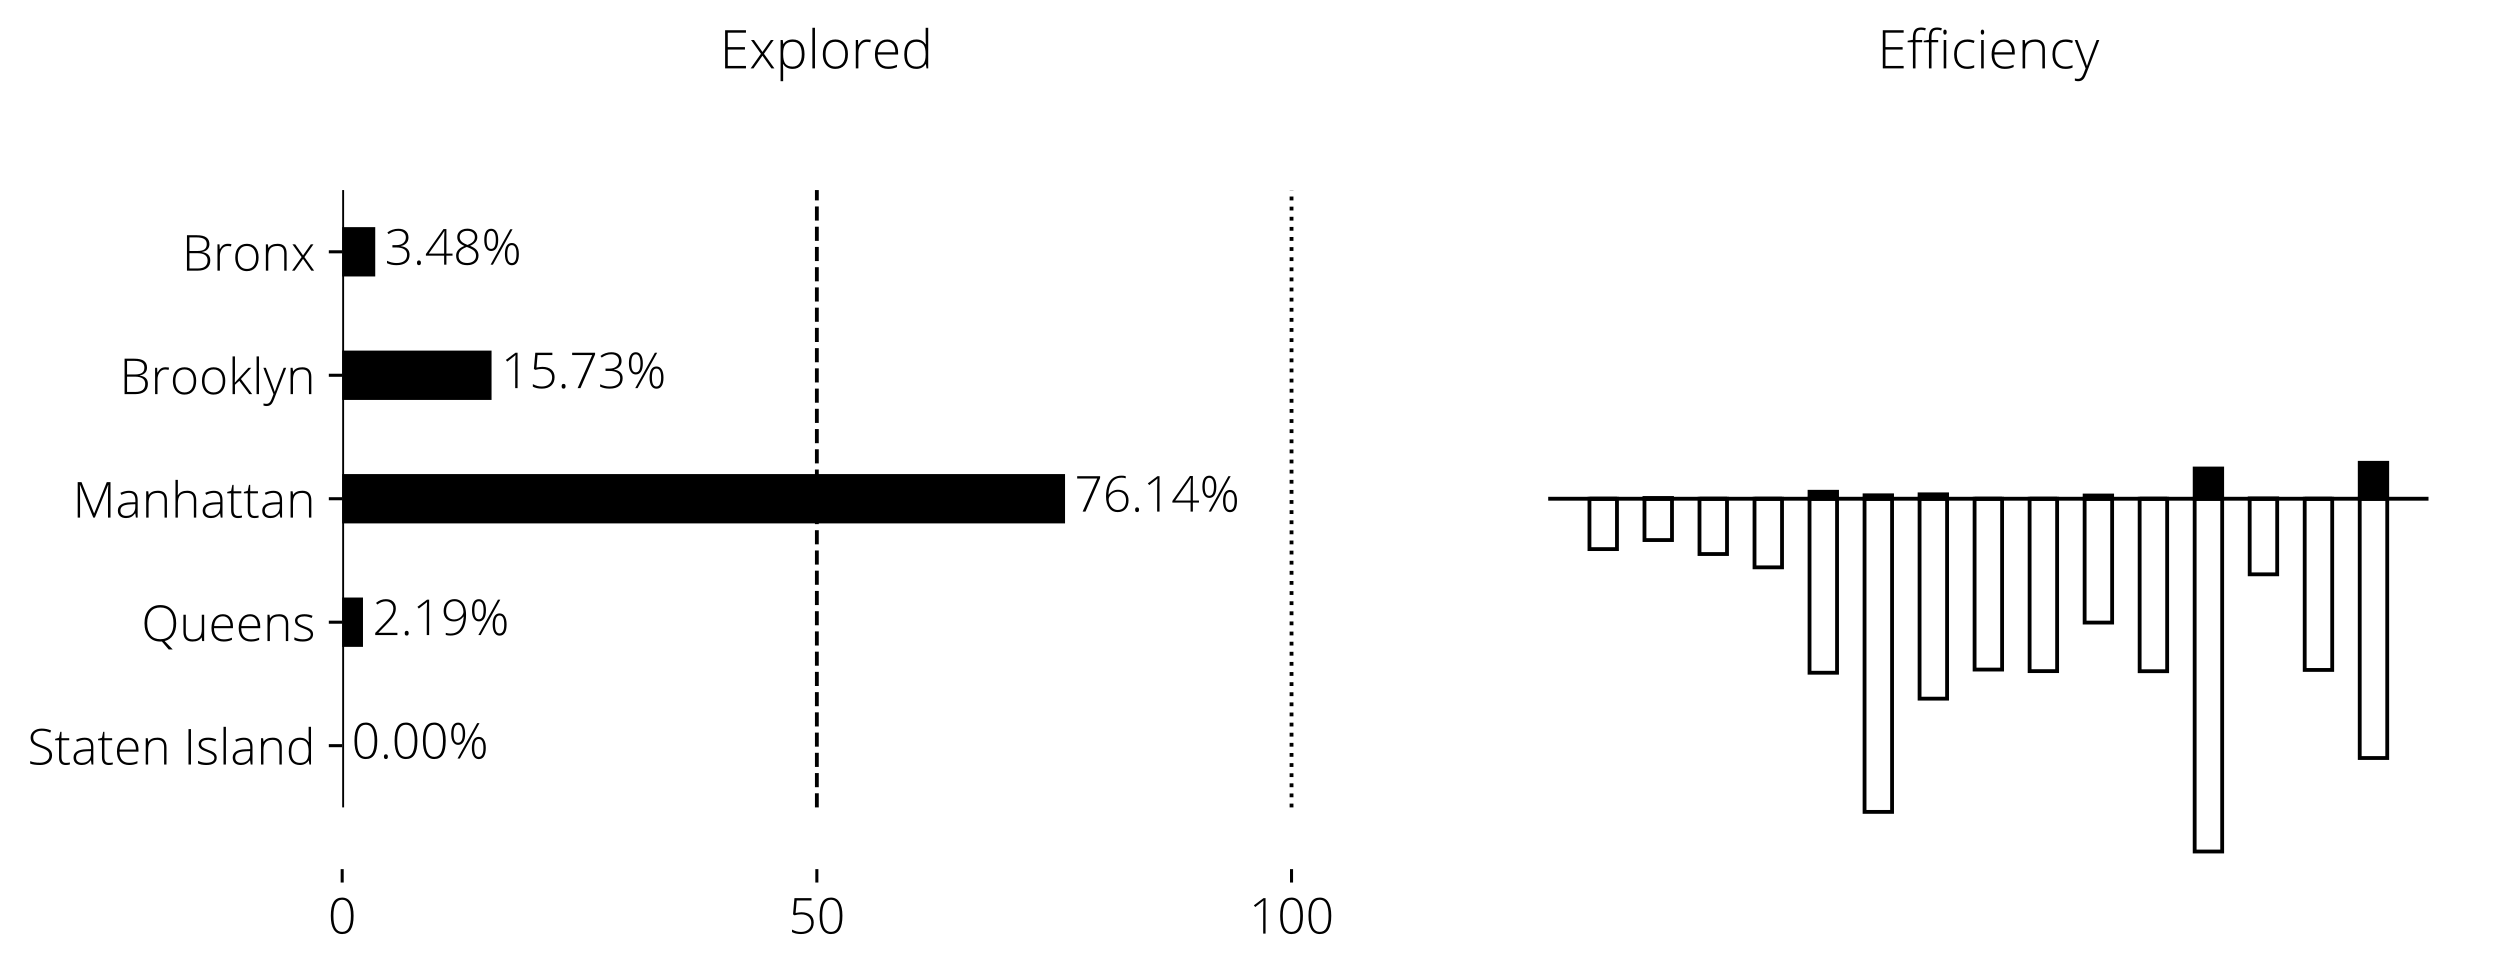
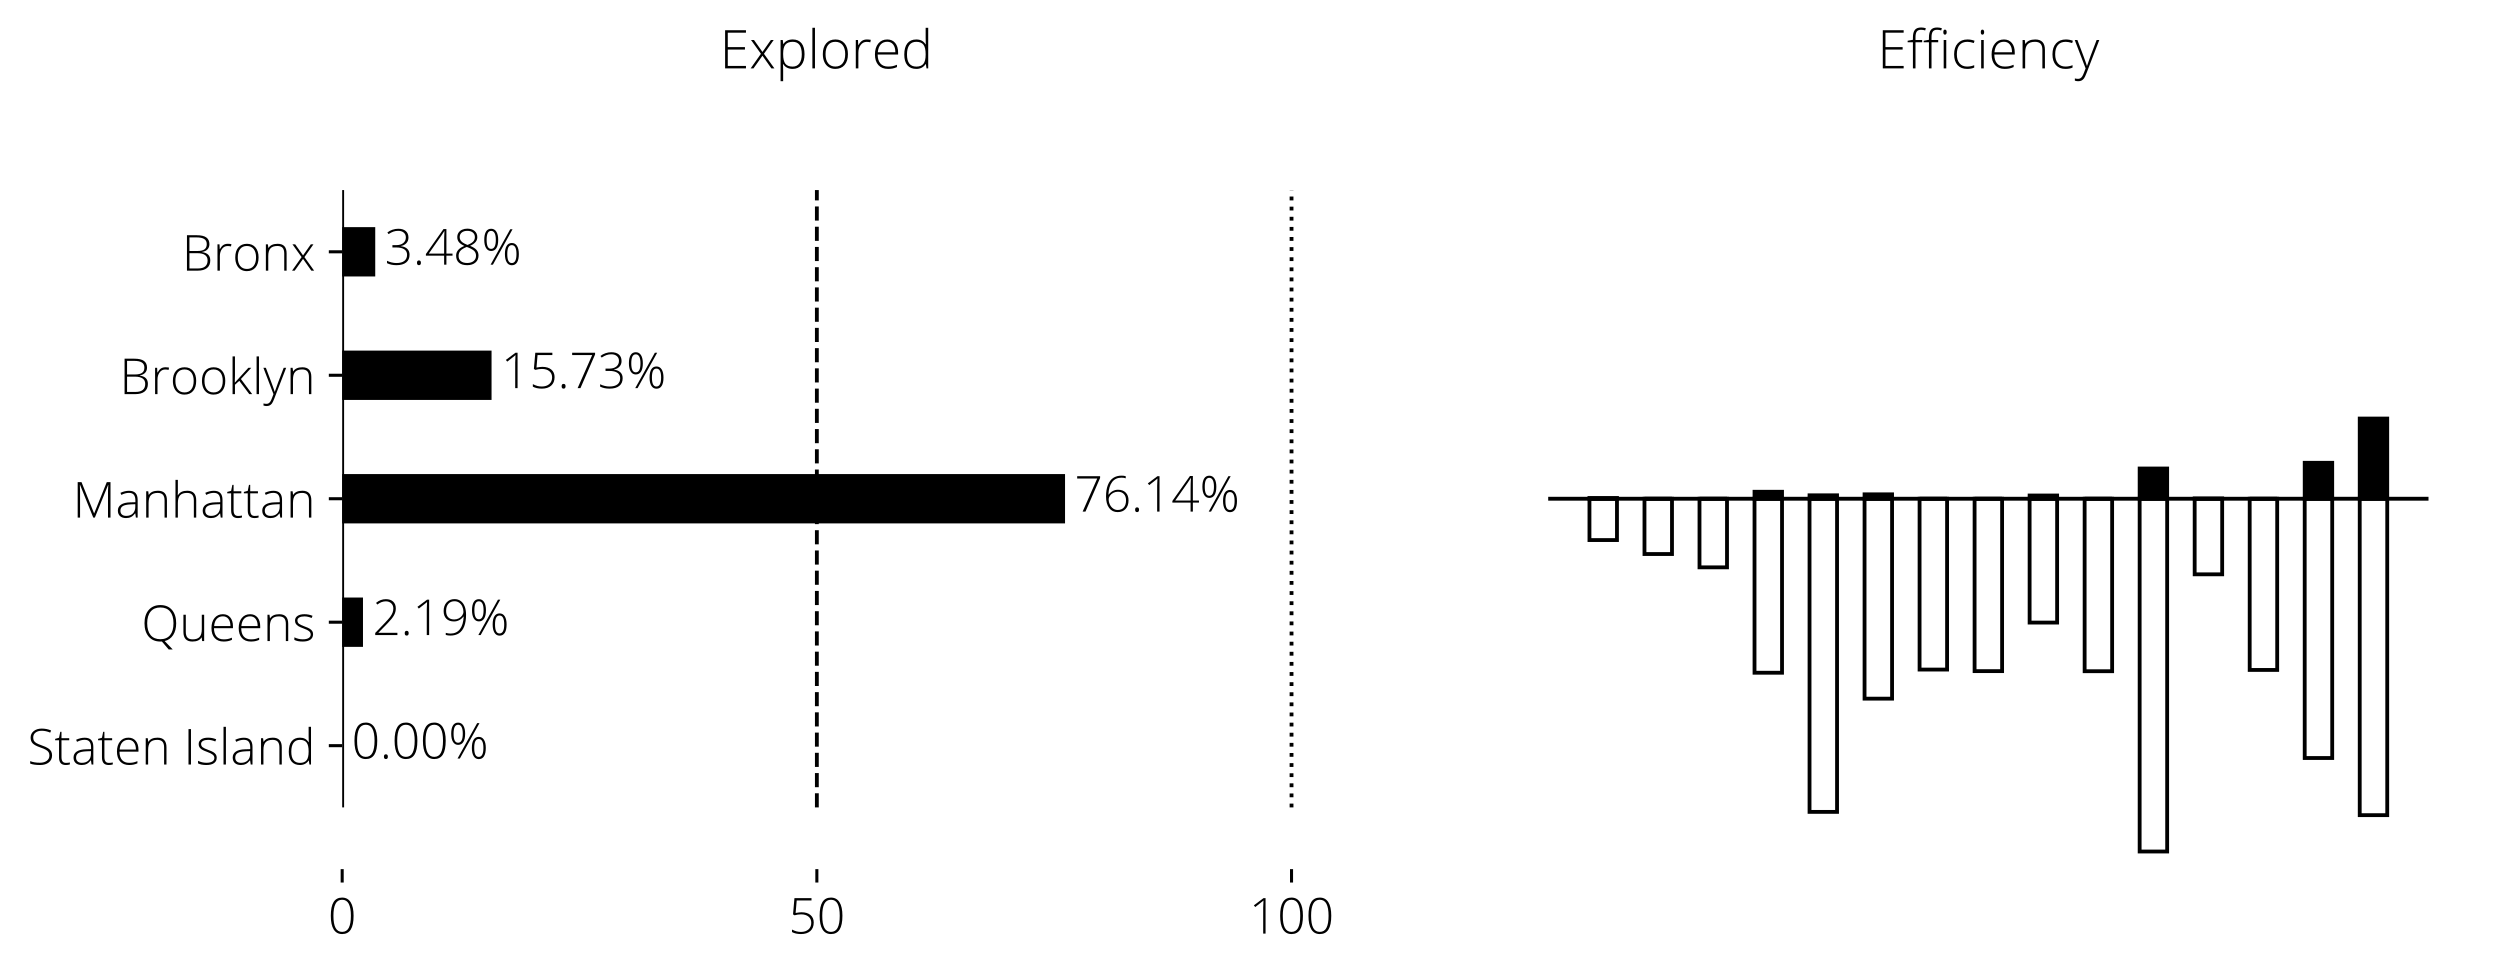
<svg xmlns="http://www.w3.org/2000/svg" xmlns:xlink="http://www.w3.org/1999/xlink" width="654.828pt" height="254.856pt" viewBox="0 0 654.828 254.856" version="1.1">
  <defs>
    <style type="text/css">*{stroke-linejoin: round; stroke-linecap: butt}</style>
  </defs>
  <g id="figure_1">
    <g id="patch_1">
      <path d="M 0 254.856  L 654.828 254.856  L 654.828 0  L 0 0  z " style="fill: #ffffff" />
    </g>
    <g id="axes_1">
      <g id="patch_2">
        <path d="M 89.628 227.654  L 343.265 227.654  L 343.265 33.614  L 89.628 33.614  L 89.628 227.654  z " style="fill: none" />
      </g>
      <g id="patch_3">
-         <path d="M 89.628 201.782  L 89.628 201.782  L 89.628 188.846  L 89.628 188.846  z " clip-path="url(#pa02c191693)" />
+         <path d="M 89.628 201.782  L 89.628 201.782  L 89.628 188.846  L 89.628 188.846  z " clip-path="url(#p36457eba3e)" />
      </g>
      <g id="patch_4">
-         <path d="M 89.628 169.442  L 95.077 169.442  L 95.077 156.506  L 89.628 156.506  z " clip-path="url(#pa02c191693)" />
+         <path d="M 89.628 169.442  L 95.077 169.442  L 95.077 156.506  L 89.628 156.506  z " clip-path="url(#p36457eba3e)" />
      </g>
      <g id="patch_5">
-         <path d="M 89.628 137.102  L 278.967 137.102  L 278.967 124.166  L 89.628 124.166  z " clip-path="url(#pa02c191693)" />
+         <path d="M 89.628 137.102  L 278.967 137.102  L 278.967 124.166  L 89.628 124.166  z " clip-path="url(#p36457eba3e)" />
      </g>
      <g id="patch_6">
-         <path d="M 89.628 104.762  L 128.753 104.762  L 128.753 91.826  L 89.628 91.826  z " clip-path="url(#pa02c191693)" />
+         <path d="M 89.628 104.762  L 128.753 104.762  L 128.753 91.826  L 89.628 91.826  z " clip-path="url(#p36457eba3e)" />
      </g>
      <g id="patch_7">
-         <path d="M 89.628 72.422  L 98.287 72.422  L 98.287 59.486  L 89.628 59.486  z " clip-path="url(#pa02c191693)" />
+         <path d="M 89.628 72.422  L 98.287 72.422  L 98.287 59.486  L 89.628 59.486  z " clip-path="url(#p36457eba3e)" />
      </g>
      <g id="matplotlib.axis_1">
        <g id="xtick_1">
          <g id="line2d_1">
            <defs>
-               <path id="mf722b8bba3" d="M 0 0  L 0 3.5  " style="stroke: #000000; stroke-width: 0.8" />
+               <path id="m7ab0be799d" d="M 0 0  L 0 3.5  " style="stroke: #000000; stroke-width: 0.8" />
            </defs>
            <g>
-               <use xlink:href="#mf722b8bba3" x="89.628" y="227.654" style="stroke: #000000; stroke-width: 0.8" />
+               <use xlink:href="#m7ab0be799d" x="89.628" y="227.654" style="stroke: #000000; stroke-width: 0.8" />
            </g>
          </g>
          <g id="text_1">
            <g transform="translate(85.91836 244.5322) scale(0.13 -0.13)">
              <defs>
                <path id="OpenSans-Light-30" d="M 3297 2297  Q 3297 1094 2930 515  Q 2563 -63 1819 -63  Q 1103 -63 731 532  Q 359 1128 359 2297  Q 359 3491 720 4066  Q 1081 4641 1819 4641  Q 2541 4641 2919 4045  Q 3297 3450 3297 2297  z M 697 2297  Q 697 1234 975 726  Q 1253 219 1819 219  Q 2409 219 2679 744  Q 2950 1269 2950 2297  Q 2950 3309 2679 3834  Q 2409 4359 1819 4359  Q 1228 4359 962 3834  Q 697 3309 697 2297  z " transform="scale(0.015625)" />
              </defs>
              <use xlink:href="#OpenSans-Light-30" />
            </g>
          </g>
        </g>
        <g id="xtick_2">
          <g id="line2d_2">
            <g>
-               <use xlink:href="#mf722b8bba3" x="213.96" y="227.654" style="stroke: #000000; stroke-width: 0.8" />
+               <use xlink:href="#m7ab0be799d" x="213.96" y="227.654" style="stroke: #000000; stroke-width: 0.8" />
            </g>
          </g>
          <g id="text_2">
            <g transform="translate(206.5398 244.5322) scale(0.13 -0.13)">
              <defs>
                <path id="OpenSans-Light-35" d="M 1678 2747  Q 2409 2747 2829 2394  Q 3250 2041 3250 1422  Q 3250 719 2812 328  Q 2375 -63 1606 -63  Q 1266 -63 959 4  Q 653 72 447 197  L 447 519  Q 784 347 1046 280  Q 1309 213 1606 213  Q 2206 213 2568 530  Q 2931 847 2931 1388  Q 2931 1897 2578 2187  Q 2225 2478 1619 2478  Q 1213 2478 769 2356  L 581 2478  L 763 4569  L 2963 4569  L 2963 4269  L 1056 4269  L 916 2656  Q 1403 2747 1678 2747  z " transform="scale(0.015625)" />
              </defs>
              <use xlink:href="#OpenSans-Light-35" />
              <use xlink:href="#OpenSans-Light-30" x="57.08" />
            </g>
          </g>
        </g>
        <g id="xtick_3">
          <g id="line2d_3">
            <g>
-               <use xlink:href="#mf722b8bba3" x="338.292" y="227.654" style="stroke: #000000; stroke-width: 0.8" />
+               <use xlink:href="#m7ab0be799d" x="338.292" y="227.654" style="stroke: #000000; stroke-width: 0.8" />
            </g>
          </g>
          <g id="text_3">
            <g transform="translate(327.1613 244.5322) scale(0.13 -0.13)">
              <defs>
                <path id="OpenSans-Light-31" d="M 2131 0  L 1825 0  L 1825 3328  Q 1825 3781 1863 4269  Q 1816 4222 1766 4178  Q 1716 4134 800 3419  L 622 3641  L 1863 4569  L 2131 4569  L 2131 0  z " transform="scale(0.015625)" />
              </defs>
              <use xlink:href="#OpenSans-Light-31" />
              <use xlink:href="#OpenSans-Light-30" x="57.08" />
              <use xlink:href="#OpenSans-Light-30" x="114.16" />
            </g>
          </g>
        </g>
      </g>
      <g id="matplotlib.axis_2">
        <g id="ytick_1">
          <g id="line2d_4">
            <defs>
-               <path id="m9eb9c48af6" d="M 0 0  L -3.5 0  " style="stroke: #000000; stroke-width: 0.8" />
+               <path id="m4730429196" d="M 0 0  L -3.5 0  " style="stroke: #000000; stroke-width: 0.8" />
            </defs>
            <g>
-               <use xlink:href="#m9eb9c48af6" x="89.628" y="195.314" style="stroke: #000000; stroke-width: 0.8" />
+               <use xlink:href="#m4730429196" x="89.628" y="195.314" style="stroke: #000000; stroke-width: 0.8" />
            </g>
          </g>
          <g id="text_4">
            <g transform="translate(7.2 200.2532) scale(0.13 -0.13)">
              <defs>
                <path id="OpenSans-Light-53" d="M 3169 1178  Q 3169 606 2748 271  Q 2328 -63 1631 -63  Q 794 -63 347 122  L 347 441  Q 841 231 1606 231  Q 2169 231 2498 489  Q 2828 747 2828 1166  Q 2828 1425 2718 1595  Q 2609 1766 2362 1906  Q 2116 2047 1638 2209  Q 938 2450 670 2729  Q 403 3009 403 3475  Q 403 3988 804 4311  Q 1206 4634 1838 4634  Q 2481 4634 3047 4391  L 2931 4116  Q 2363 4353 1844 4353  Q 1338 4353 1038 4118  Q 738 3884 738 3481  Q 738 3228 830 3065  Q 922 2903 1131 2773  Q 1341 2644 1850 2463  Q 2384 2278 2653 2104  Q 2922 1931 3045 1711  Q 3169 1491 3169 1178  z " transform="scale(0.015625)" />
                <path id="OpenSans-Light-74" d="M 1466 213  Q 1759 213 1978 263  L 1978 13  Q 1753 -63 1459 -63  Q 1009 -63 795 178  Q 581 419 581 934  L 581 3128  L 78 3128  L 78 3309  L 581 3450  L 738 4219  L 897 4219  L 897 3397  L 1894 3397  L 1894 3128  L 897 3128  L 897 978  Q 897 588 1034 400  Q 1172 213 1466 213  z " transform="scale(0.015625)" />
                <path id="OpenSans-Light-61" d="M 2631 0  L 2553 538  L 2528 538  Q 2272 209 2001 73  Q 1731 -63 1363 -63  Q 863 -63 584 193  Q 306 450 306 903  Q 306 1400 720 1675  Q 1134 1950 1919 1966  L 2566 1984  L 2566 2209  Q 2566 2694 2369 2941  Q 2172 3188 1734 3188  Q 1263 3188 756 2925  L 641 3194  Q 1200 3456 1747 3456  Q 2306 3456 2582 3165  Q 2859 2875 2859 2259  L 2859 0  L 2631 0  z M 1381 219  Q 1925 219 2239 530  Q 2553 841 2553 1394  L 2553 1728  L 1959 1703  Q 1244 1669 939 1480  Q 634 1291 634 891  Q 634 572 829 395  Q 1025 219 1381 219  z " transform="scale(0.015625)" />
                <path id="OpenSans-Light-65" d="M 1941 -63  Q 1200 -63 786 393  Q 372 850 372 1672  Q 372 2484 772 2973  Q 1172 3463 1850 3463  Q 2450 3463 2797 3044  Q 3144 2625 3144 1906  L 3144 1656  L 697 1656  Q 703 956 1023 587  Q 1344 219 1941 219  Q 2231 219 2451 259  Q 2672 300 3009 434  L 3009 153  Q 2722 28 2478 -17  Q 2234 -63 1941 -63  z M 1850 3188  Q 1359 3188 1062 2864  Q 766 2541 716 1931  L 2816 1931  Q 2816 2522 2559 2855  Q 2303 3188 1850 3188  z " transform="scale(0.015625)" />
                <path id="OpenSans-Light-6e" d="M 2938 0  L 2938 2203  Q 2938 2716 2722 2948  Q 2506 3181 2053 3181  Q 1444 3181 1161 2873  Q 878 2566 878 1875  L 878 0  L 569 0  L 569 3397  L 831 3397  L 891 2931  L 909 2931  Q 1241 3463 2088 3463  Q 3244 3463 3244 2222  L 3244 0  L 2938 0  z " transform="scale(0.015625)" />
                <path id="OpenSans-Light-20" transform="scale(0.015625)" />
                <path id="OpenSans-Light-49" d="M 647 0  L 647 4569  L 966 4569  L 966 0  L 647 0  z " transform="scale(0.015625)" />
                <path id="OpenSans-Light-73" d="M 2675 884  Q 2675 428 2328 182  Q 1981 -63 1344 -63  Q 663 -63 263 147  L 263 481  Q 775 225 1344 225  Q 1847 225 2108 392  Q 2369 559 2369 838  Q 2369 1094 2161 1269  Q 1953 1444 1478 1613  Q 969 1797 762 1930  Q 556 2063 451 2230  Q 347 2397 347 2638  Q 347 3019 667 3241  Q 988 3463 1563 3463  Q 2113 3463 2606 3256  L 2491 2975  Q 1991 3181 1563 3181  Q 1147 3181 903 3043  Q 659 2906 659 2663  Q 659 2397 848 2237  Q 1038 2078 1588 1881  Q 2047 1716 2256 1583  Q 2466 1450 2570 1281  Q 2675 1113 2675 884  z " transform="scale(0.015625)" />
                <path id="OpenSans-Light-6c" d="M 878 0  L 569 0  L 569 4863  L 878 4863  L 878 0  z " transform="scale(0.015625)" />
                <path id="OpenSans-Light-64" d="M 1813 3463  Q 2181 3463 2450 3328  Q 2719 3194 2931 2869  L 2950 2869  Q 2931 3263 2931 3641  L 2931 4863  L 3238 4863  L 3238 0  L 3034 0  L 2956 519  L 2931 519  Q 2544 -63 1819 -63  Q 1116 -63 744 375  Q 372 813 372 1650  Q 372 2531 740 2997  Q 1109 3463 1813 3463  z M 1813 3181  Q 1256 3181 976 2790  Q 697 2400 697 1656  Q 697 213 1819 213  Q 2394 213 2662 547  Q 2931 881 2931 1650  L 2931 1703  Q 2931 2491 2667 2836  Q 2403 3181 1813 3181  z " transform="scale(0.015625)" />
              </defs>
              <use xlink:href="#OpenSans-Light-53" />
              <use xlink:href="#OpenSans-Light-74" x="54.492" />
              <use xlink:href="#OpenSans-Light-61" x="87.988" />
              <use xlink:href="#OpenSans-Light-74" x="140.967" />
              <use xlink:href="#OpenSans-Light-65" x="174.463" />
              <use xlink:href="#OpenSans-Light-6e" x="229.346" />
              <use xlink:href="#OpenSans-Light-20" x="288.33" />
              <use xlink:href="#OpenSans-Light-49" x="314.307" />
              <use xlink:href="#OpenSans-Light-73" x="339.502" />
              <use xlink:href="#OpenSans-Light-6c" x="386.084" />
              <use xlink:href="#OpenSans-Light-61" x="408.691" />
              <use xlink:href="#OpenSans-Light-6e" x="461.67" />
              <use xlink:href="#OpenSans-Light-64" x="520.654" />
            </g>
          </g>
        </g>
        <g id="ytick_2">
          <g id="line2d_5">
            <g>
-               <use xlink:href="#m9eb9c48af6" x="89.628" y="162.974" style="stroke: #000000; stroke-width: 0.8" />
+               <use xlink:href="#m4730429196" x="89.628" y="162.974" style="stroke: #000000; stroke-width: 0.8" />
            </g>
          </g>
          <g id="text_5">
            <g transform="translate(37.03094 167.9132) scale(0.13 -0.13)">
              <defs>
                <path id="OpenSans-Light-51" d="M 4488 2291  Q 4488 1372 4094 770  Q 3700 169 3003 0  L 4044 -1088  L 3525 -1088  L 2644 -56  L 2541 -63  L 2444 -63  Q 1491 -63 947 570  Q 403 1203 403 2297  Q 403 3388 951 4014  Q 1500 4641 2450 4641  Q 3406 4641 3947 4011  Q 4488 3381 4488 2291  z M 750 2291  Q 750 1309 1187 773  Q 1625 238 2444 238  Q 3269 238 3705 769  Q 4141 1300 4141 2291  Q 4141 3278 3705 3804  Q 3269 4331 2450 4331  Q 1634 4331 1192 3800  Q 750 3269 750 2291  z " transform="scale(0.015625)" />
                <path id="OpenSans-Light-75" d="M 838 3397  L 838 1197  Q 838 684 1053 451  Q 1269 219 1722 219  Q 2328 219 2614 525  Q 2900 831 2900 1522  L 2900 3397  L 3206 3397  L 3206 0  L 2944 0  L 2888 469  L 2869 469  Q 2538 -63 1691 -63  Q 531 -63 531 1178  L 531 3397  L 838 3397  z " transform="scale(0.015625)" />
              </defs>
              <use xlink:href="#OpenSans-Light-51" />
              <use xlink:href="#OpenSans-Light-75" x="76.416" />
              <use xlink:href="#OpenSans-Light-65" x="135.4" />
              <use xlink:href="#OpenSans-Light-65" x="190.283" />
              <use xlink:href="#OpenSans-Light-6e" x="245.166" />
              <use xlink:href="#OpenSans-Light-73" x="304.15" />
            </g>
          </g>
        </g>
        <g id="ytick_3">
          <g id="line2d_6">
            <g>
-               <use xlink:href="#m9eb9c48af6" x="89.628" y="130.634" style="stroke: #000000; stroke-width: 0.8" />
+               <use xlink:href="#m4730429196" x="89.628" y="130.634" style="stroke: #000000; stroke-width: 0.8" />
            </g>
          </g>
          <g id="text_6">
            <g transform="translate(19.03406 135.5732) scale(0.13 -0.13)">
              <defs>
                <path id="OpenSans-Light-4d" d="M 2656 0  L 953 4219  L 928 4219  Q 953 3831 953 3425  L 953 0  L 647 0  L 647 4569  L 1141 4569  L 2759 550  L 2778 550  L 4397 4569  L 4878 4569  L 4878 0  L 4556 0  L 4556 3463  Q 4556 3825 4594 4213  L 4569 4213  L 2859 0  L 2656 0  z " transform="scale(0.015625)" />
                <path id="OpenSans-Light-68" d="M 2938 0  L 2938 2203  Q 2938 2716 2722 2948  Q 2506 3181 2053 3181  Q 1444 3181 1161 2873  Q 878 2566 878 1875  L 878 0  L 569 0  L 569 4863  L 878 4863  L 878 3316  L 863 2881  L 884 2881  Q 1075 3188 1365 3325  Q 1656 3463 2088 3463  Q 3244 3463 3244 2222  L 3244 0  L 2938 0  z " transform="scale(0.015625)" />
              </defs>
              <use xlink:href="#OpenSans-Light-4d" />
              <use xlink:href="#OpenSans-Light-61" x="86.279" />
              <use xlink:href="#OpenSans-Light-6e" x="139.258" />
              <use xlink:href="#OpenSans-Light-68" x="198.242" />
              <use xlink:href="#OpenSans-Light-61" x="257.227" />
              <use xlink:href="#OpenSans-Light-74" x="310.205" />
              <use xlink:href="#OpenSans-Light-74" x="343.701" />
              <use xlink:href="#OpenSans-Light-61" x="377.197" />
              <use xlink:href="#OpenSans-Light-6e" x="430.176" />
            </g>
          </g>
        </g>
        <g id="ytick_4">
          <g id="line2d_7">
            <g>
-               <use xlink:href="#m9eb9c48af6" x="89.628" y="98.294" style="stroke: #000000; stroke-width: 0.8" />
+               <use xlink:href="#m4730429196" x="89.628" y="98.294" style="stroke: #000000; stroke-width: 0.8" />
            </g>
          </g>
          <g id="text_7">
            <g transform="translate(31.31703 103.2332) scale(0.13 -0.13)">
              <defs>
                <path id="OpenSans-Light-42" d="M 647 4569  L 1900 4569  Q 2747 4569 3144 4281  Q 3541 3994 3541 3413  Q 3541 3016 3298 2752  Q 3056 2488 2591 2413  L 2591 2394  Q 3138 2313 3395 2048  Q 3653 1784 3653 1313  Q 3653 681 3234 340  Q 2816 0 2047 0  L 647 0  L 647 4569  z M 966 2534  L 1972 2534  Q 2616 2534 2908 2748  Q 3200 2963 3200 3419  Q 3200 3875 2870 4081  Q 2541 4288 1888 4288  L 966 4288  L 966 2534  z M 966 2253  L 966 281  L 2041 281  Q 3309 281 3309 1313  Q 3309 2253 1972 2253  L 966 2253  z " transform="scale(0.015625)" />
                <path id="OpenSans-Light-72" d="M 1906 3463  Q 2122 3463 2369 3419  L 2309 3122  Q 2097 3175 1869 3175  Q 1434 3175 1156 2806  Q 878 2438 878 1875  L 878 0  L 569 0  L 569 3397  L 831 3397  L 863 2784  L 884 2784  Q 1094 3159 1331 3311  Q 1569 3463 1906 3463  z " transform="scale(0.015625)" />
                <path id="OpenSans-Light-6f" d="M 3378 1703  Q 3378 872 2975 404  Q 2572 -63 1863 -63  Q 1416 -63 1075 153  Q 734 369 553 772  Q 372 1175 372 1703  Q 372 2534 775 2998  Q 1178 3463 1881 3463  Q 2581 3463 2979 2992  Q 3378 2522 3378 1703  z M 697 1703  Q 697 1003 1005 611  Q 1313 219 1875 219  Q 2438 219 2745 611  Q 3053 1003 3053 1703  Q 3053 2406 2742 2793  Q 2431 3181 1869 3181  Q 1306 3181 1001 2795  Q 697 2409 697 1703  z " transform="scale(0.015625)" />
                <path id="OpenSans-Light-6b" d="M 872 1491  L 2606 3397  L 2981 3397  L 1644 1947  L 3097 0  L 2725 0  L 1434 1716  L 878 1209  L 878 0  L 569 0  L 569 4863  L 878 4863  L 878 2425  L 856 1491  L 872 1491  z " transform="scale(0.015625)" />
                <path id="OpenSans-Light-79" d="M 0 3397  L 319 3397  L 1038 1491  Q 1366 613 1453 306  L 1472 306  Q 1603 709 1900 1509  L 2619 3397  L 2938 3397  L 1416 -550  Q 1231 -1031 1106 -1200  Q 981 -1369 814 -1453  Q 647 -1538 409 -1538  Q 231 -1538 13 -1472  L 13 -1203  Q 194 -1253 403 -1253  Q 563 -1253 684 -1178  Q 806 -1103 904 -945  Q 1003 -788 1133 -445  Q 1263 -103 1300 0  L 0 3397  z " transform="scale(0.015625)" />
              </defs>
              <use xlink:href="#OpenSans-Light-42" />
              <use xlink:href="#OpenSans-Light-72" x="62.695" />
              <use xlink:href="#OpenSans-Light-6f" x="101.611" />
              <use xlink:href="#OpenSans-Light-6f" x="160.205" />
              <use xlink:href="#OpenSans-Light-6b" x="218.799" />
              <use xlink:href="#OpenSans-Light-6c" x="267.188" />
              <use xlink:href="#OpenSans-Light-79" x="289.795" />
              <use xlink:href="#OpenSans-Light-6e" x="335.693" />
            </g>
          </g>
        </g>
        <g id="ytick_5">
          <g id="line2d_8">
            <g>
-               <use xlink:href="#m9eb9c48af6" x="89.628" y="65.954" style="stroke: #000000; stroke-width: 0.8" />
+               <use xlink:href="#m4730429196" x="89.628" y="65.954" style="stroke: #000000; stroke-width: 0.8" />
            </g>
          </g>
          <g id="text_8">
            <g transform="translate(47.65641 70.89317) scale(0.13 -0.13)">
              <defs>
                <path id="OpenSans-Light-78" d="M 1403 1747  L 219 3397  L 575 3397  L 1588 1966  L 2591 3397  L 2931 3397  L 1766 1747  L 3016 0  L 2656 0  L 1588 1516  L 513 0  L 172 0  L 1403 1747  z " transform="scale(0.015625)" />
              </defs>
              <use xlink:href="#OpenSans-Light-42" />
              <use xlink:href="#OpenSans-Light-72" x="62.695" />
              <use xlink:href="#OpenSans-Light-6f" x="101.611" />
              <use xlink:href="#OpenSans-Light-6e" x="160.205" />
              <use xlink:href="#OpenSans-Light-78" x="219.189" />
            </g>
          </g>
        </g>
      </g>
      <g id="LineCollection_1">
-         <path d="M 89.628 211.484  L 89.628 49.784  " clip-path="url(#pa02c191693)" style="fill: none; stroke: #000000" />
+         <path d="M 89.628 211.484  L 89.628 49.784  " clip-path="url(#p36457eba3e)" style="fill: none; stroke: #000000" />
      </g>
      <g id="LineCollection_2">
-         <path d="M 213.96 211.484  L 213.96 49.784  " clip-path="url(#pa02c191693)" style="fill: none; stroke-dasharray: 3.7,1.6; stroke-dashoffset: 0; stroke: #000000" />
+         <path d="M 213.96 211.484  L 213.96 49.784  " clip-path="url(#p36457eba3e)" style="fill: none; stroke-dasharray: 3.7,1.6; stroke-dashoffset: 0; stroke: #000000" />
      </g>
      <g id="LineCollection_3">
-         <path d="M 338.292 211.484  L 338.292 49.784  " clip-path="url(#pa02c191693)" style="fill: none; stroke-dasharray: 1,1.65; stroke-dashoffset: 0; stroke: #000000" />
+         <path d="M 338.292 211.484  L 338.292 49.784  " clip-path="url(#p36457eba3e)" style="fill: none; stroke-dasharray: 1,1.65; stroke-dashoffset: 0; stroke: #000000" />
      </g>
      <g id="text_9">
        <g transform="translate(92.11507 198.6911) scale(0.13 -0.13)">
          <defs>
            <path id="OpenSans-Light-2e" d="M 506 244  Q 506 550 756 550  Q 1013 550 1013 244  Q 1013 -63 756 -63  Q 506 -63 506 244  z " transform="scale(0.015625)" />
            <path id="OpenSans-Light-25" d="M 659 3206  Q 659 2625 800 2333  Q 941 2041 1241 2041  Q 1844 2041 1844 3206  Q 1844 3781 1689 4070  Q 1534 4359 1241 4359  Q 941 4359 800 4070  Q 659 3781 659 3206  z M 2150 3206  Q 2150 2500 1915 2133  Q 1681 1766 1241 1766  Q 825 1766 589 2142  Q 353 2519 353 3206  Q 353 3903 578 4268  Q 803 4634 1241 4634  Q 1675 4634 1912 4257  Q 2150 3881 2150 3206  z M 3322 1369  Q 3322 791 3462 502  Q 3603 213 3903 213  Q 4506 213 4506 1369  Q 4506 2522 3903 2522  Q 3603 2522 3462 2236  Q 3322 1950 3322 1369  z M 4813 1369  Q 4813 663 4581 295  Q 4350 -72 3909 -72  Q 3484 -72 3250 308  Q 3016 688 3016 1369  Q 3016 2072 3245 2434  Q 3475 2797 3909 2797  Q 4338 2797 4575 2422  Q 4813 2047 4813 1369  z M 4000 4569  L 1466 0  L 1166 0  L 3700 4569  L 4000 4569  z " transform="scale(0.015625)" />
          </defs>
          <use xlink:href="#OpenSans-Light-30" />
          <use xlink:href="#OpenSans-Light-2e" x="57.08" />
          <use xlink:href="#OpenSans-Light-30" x="80.859" />
          <use xlink:href="#OpenSans-Light-30" x="137.939" />
          <use xlink:href="#OpenSans-Light-25" x="195.02" />
        </g>
      </g>
      <g id="text_10">
        <g transform="translate(97.5641 166.3511) scale(0.13 -0.13)">
          <defs>
            <path id="OpenSans-Light-32" d="M 3213 0  L 353 0  L 353 275  L 1569 1544  Q 2081 2075 2287 2356  Q 2494 2638 2591 2894  Q 2688 3150 2688 3431  Q 2688 3841 2419 4097  Q 2150 4353 1722 4353  Q 1150 4353 628 3938  L 459 4153  Q 1031 4634 1728 4634  Q 2325 4634 2667 4315  Q 3009 3997 3009 3438  Q 3009 2984 2779 2561  Q 2550 2138 1941 1516  L 769 313  L 769 300  L 3213 300  L 3213 0  z " transform="scale(0.015625)" />
            <path id="OpenSans-Light-39" d="M 3238 2631  Q 3238 1731 3002 1125  Q 2766 519 2314 228  Q 1863 -63 1222 -63  Q 897 -63 622 19  L 622 288  Q 756 244 945 220  Q 1134 197 1234 197  Q 2006 197 2443 755  Q 2881 1313 2931 2381  L 2894 2381  Q 2666 2081 2350 1920  Q 2034 1759 1691 1759  Q 1056 1759 701 2109  Q 347 2459 347 3103  Q 347 3791 736 4216  Q 1125 4641 1747 4641  Q 2197 4641 2534 4405  Q 2872 4169 3055 3712  Q 3238 3256 3238 2631  z M 1747 4366  Q 1253 4366 959 4033  Q 666 3700 666 3122  Q 666 2578 937 2297  Q 1209 2016 1716 2016  Q 2031 2016 2304 2156  Q 2578 2297 2739 2530  Q 2900 2763 2900 3003  Q 2900 3369 2754 3687  Q 2609 4006 2348 4186  Q 2088 4366 1747 4366  z " transform="scale(0.015625)" />
          </defs>
          <use xlink:href="#OpenSans-Light-32" />
          <use xlink:href="#OpenSans-Light-2e" x="57.08" />
          <use xlink:href="#OpenSans-Light-31" x="80.859" />
          <use xlink:href="#OpenSans-Light-39" x="137.939" />
          <use xlink:href="#OpenSans-Light-25" x="195.02" />
        </g>
      </g>
      <g id="text_11">
        <g transform="translate(281.4537 134.0111) scale(0.13 -0.13)">
          <defs>
            <path id="OpenSans-Light-37" d="M 1044 0  L 2925 4269  L 341 4269  L 341 4569  L 3297 4569  L 3297 4341  L 1409 0  L 1044 0  z " transform="scale(0.015625)" />
            <path id="OpenSans-Light-36" d="M 409 1947  Q 409 2838 651 3445  Q 894 4053 1339 4347  Q 1784 4641 2413 4641  Q 2706 4641 2950 4569  L 2950 4294  Q 2722 4378 2400 4378  Q 1628 4378 1198 3822  Q 769 3266 716 2203  L 756 2203  Q 994 2509 1300 2665  Q 1606 2822 1947 2822  Q 2588 2822 2948 2456  Q 3309 2091 3309 1447  Q 3309 747 2929 342  Q 2550 -63 1906 -63  Q 1213 -63 811 467  Q 409 997 409 1947  z M 1906 213  Q 2419 213 2703 534  Q 2988 856 2988 1453  Q 2988 1978 2706 2272  Q 2425 2566 1941 2566  Q 1622 2566 1348 2425  Q 1075 2284 912 2051  Q 750 1819 750 1575  Q 750 1228 904 908  Q 1059 588 1323 400  Q 1588 213 1906 213  z " transform="scale(0.015625)" />
            <path id="OpenSans-Light-34" d="M 3566 1166  L 2778 1166  L 2778 0  L 2484 0  L 2484 1166  L 134 1166  L 134 1375  L 2400 4594  L 2778 4594  L 2778 1434  L 3566 1434  L 3566 1166  z M 2484 1434  L 2484 2741  Q 2484 3684 2528 4325  L 2503 4325  Q 2441 4209 2119 3738  L 506 1434  L 2484 1434  z " transform="scale(0.015625)" />
          </defs>
          <use xlink:href="#OpenSans-Light-37" />
          <use xlink:href="#OpenSans-Light-36" x="57.08" />
          <use xlink:href="#OpenSans-Light-2e" x="114.16" />
          <use xlink:href="#OpenSans-Light-31" x="137.939" />
          <use xlink:href="#OpenSans-Light-34" x="195.02" />
          <use xlink:href="#OpenSans-Light-25" x="252.1" />
        </g>
      </g>
      <g id="text_12">
        <g transform="translate(131.2399 101.6711) scale(0.13 -0.13)">
          <defs>
            <path id="OpenSans-Light-33" d="M 3059 3494  Q 3059 3069 2792 2778  Q 2525 2488 2075 2406  L 2075 2388  Q 2625 2319 2912 2037  Q 3200 1756 3200 1281  Q 3200 641 2764 289  Q 2328 -63 1509 -63  Q 813 -63 294 197  L 294 506  Q 556 369 882 291  Q 1209 213 1497 213  Q 2188 213 2534 492  Q 2881 772 2881 1281  Q 2881 1734 2526 1978  Q 2172 2222 1484 2222  L 991 2222  L 991 2522  L 1491 2522  Q 2059 2522 2392 2792  Q 2725 3063 2725 3525  Q 2725 3906 2454 4136  Q 2184 4366 1747 4366  Q 1406 4366 1125 4270  Q 844 4175 494 3944  L 341 4153  Q 606 4375 981 4504  Q 1356 4634 1741 4634  Q 2372 4634 2715 4336  Q 3059 4038 3059 3494  z " transform="scale(0.015625)" />
          </defs>
          <use xlink:href="#OpenSans-Light-31" />
          <use xlink:href="#OpenSans-Light-35" x="57.08" />
          <use xlink:href="#OpenSans-Light-2e" x="114.16" />
          <use xlink:href="#OpenSans-Light-37" x="137.939" />
          <use xlink:href="#OpenSans-Light-33" x="195.02" />
          <use xlink:href="#OpenSans-Light-25" x="252.1" />
        </g>
      </g>
      <g id="text_13">
        <g transform="translate(100.7736 69.33114) scale(0.13 -0.13)">
          <defs>
            <path id="OpenSans-Light-38" d="M 1819 4647  Q 2400 4647 2754 4350  Q 3109 4053 3109 3547  Q 3109 3197 2889 2928  Q 2669 2659 2175 2431  Q 2775 2184 3019 1890  Q 3263 1597 3263 1178  Q 3263 613 2867 275  Q 2472 -63 1806 -63  Q 1116 -63 747 253  Q 378 569 378 1172  Q 378 1581 637 1890  Q 897 2200 1441 2419  Q 938 2656 731 2920  Q 525 3184 525 3553  Q 525 3881 690 4129  Q 856 4378 1154 4512  Q 1453 4647 1819 4647  z M 697 1125  Q 697 694 989 456  Q 1281 219 1806 219  Q 2319 219 2631 470  Q 2944 722 2944 1153  Q 2944 1541 2698 1783  Q 2453 2025 1753 2291  Q 1178 2069 937 1800  Q 697 1531 697 1125  z M 1813 4366  Q 1372 4366 1105 4148  Q 838 3931 838 3553  Q 838 3334 936 3167  Q 1034 3000 1220 2864  Q 1406 2728 1844 2547  Q 2353 2744 2575 2981  Q 2797 3219 2797 3553  Q 2797 3928 2533 4147  Q 2269 4366 1813 4366  z " transform="scale(0.015625)" />
          </defs>
          <use xlink:href="#OpenSans-Light-33" />
          <use xlink:href="#OpenSans-Light-2e" x="57.08" />
          <use xlink:href="#OpenSans-Light-34" x="80.859" />
          <use xlink:href="#OpenSans-Light-38" x="137.939" />
          <use xlink:href="#OpenSans-Light-25" x="195.02" />
        </g>
      </g>
      <g id="text_14">
        <g transform="translate(188.5144 17.91219) scale(0.14 -0.14)">
          <defs>
            <path id="OpenSans-Light-45" d="M 3144 0  L 647 0  L 647 4569  L 3144 4569  L 3144 4275  L 966 4275  L 966 2547  L 3022 2547  L 3022 2253  L 966 2253  L 966 294  L 3144 294  L 3144 0  z " transform="scale(0.015625)" />
            <path id="OpenSans-Light-70" d="M 2022 -63  Q 1238 -63 878 525  L 856 525  L 866 263  Q 878 31 878 -244  L 878 -1538  L 569 -1538  L 569 3397  L 831 3397  L 891 2913  L 909 2913  Q 1259 3463 2028 3463  Q 2716 3463 3077 3011  Q 3438 2559 3438 1697  Q 3438 859 3058 398  Q 2678 -63 2022 -63  z M 2016 213  Q 2538 213 2823 600  Q 3109 988 3109 1684  Q 3109 3181 2028 3181  Q 1434 3181 1156 2854  Q 878 2528 878 1791  L 878 1691  Q 878 894 1145 553  Q 1413 213 2016 213  z " transform="scale(0.015625)" />
          </defs>
          <use xlink:href="#OpenSans-Light-45" />
          <use xlink:href="#OpenSans-Light-78" x="55.176" />
          <use xlink:href="#OpenSans-Light-70" x="104.98" />
          <use xlink:href="#OpenSans-Light-6c" x="164.502" />
          <use xlink:href="#OpenSans-Light-6f" x="187.109" />
          <use xlink:href="#OpenSans-Light-72" x="245.703" />
          <use xlink:href="#OpenSans-Light-65" x="284.619" />
          <use xlink:href="#OpenSans-Light-64" x="339.502" />
        </g>
      </g>
    </g>
    <g id="axes_2">
      <g id="patch_8">
-         <path d="M 416.329 130.634  L 423.535 130.634  L 423.535 130.634  L 416.329 130.634  z " clip-path="url(#pf6b45da1b7)" style="stroke: #000000; stroke-linejoin: miter" />
+         <path d="M 416.329 130.634  L 423.535 130.634  L 423.535 130.44  L 416.329 130.44  z " clip-path="url(#p138bd574e1)" style="stroke: #000000; stroke-linejoin: miter" />
      </g>
      <g id="patch_9">
-         <path d="M 430.741 130.634  L 437.946 130.634  L 437.946 130.44  L 430.741 130.44  z " clip-path="url(#pf6b45da1b7)" style="stroke: #000000; stroke-linejoin: miter" />
+         <path d="M 430.741 130.634  L 437.946 130.634  L 437.946 130.634  L 430.741 130.634  z " clip-path="url(#p138bd574e1)" style="stroke: #000000; stroke-linejoin: miter" />
      </g>
      <g id="patch_10">
-         <path d="M 445.152 130.634  L 452.357 130.634  L 452.357 130.634  L 445.152 130.634  z " clip-path="url(#pf6b45da1b7)" style="stroke: #000000; stroke-linejoin: miter" />
+         <path d="M 445.152 130.634  L 452.357 130.634  L 452.357 130.634  L 445.152 130.634  z " clip-path="url(#p138bd574e1)" style="stroke: #000000; stroke-linejoin: miter" />
      </g>
      <g id="patch_11">
-         <path d="M 459.563 130.634  L 466.768 130.634  L 466.768 130.634  L 459.563 130.634  z " clip-path="url(#pf6b45da1b7)" style="stroke: #000000; stroke-linejoin: miter" />
+         <path d="M 459.563 130.634  L 466.768 130.634  L 466.768 128.808  L 459.563 128.808  z " clip-path="url(#p138bd574e1)" style="stroke: #000000; stroke-linejoin: miter" />
      </g>
      <g id="patch_12">
-         <path d="M 473.974 130.634  L 481.18 130.634  L 481.18 128.808  L 473.974 128.808  z " clip-path="url(#pf6b45da1b7)" style="stroke: #000000; stroke-linejoin: miter" />
+         <path d="M 473.974 130.634  L 481.18 130.634  L 481.18 129.737  L 473.974 129.737  z " clip-path="url(#p138bd574e1)" style="stroke: #000000; stroke-linejoin: miter" />
      </g>
      <g id="patch_13">
-         <path d="M 488.385 130.634  L 495.591 130.634  L 495.591 129.737  L 488.385 129.737  z " clip-path="url(#pf6b45da1b7)" style="stroke: #000000; stroke-linejoin: miter" />
+         <path d="M 488.385 130.634  L 495.591 130.634  L 495.591 129.48  L 488.385 129.48  z " clip-path="url(#p138bd574e1)" style="stroke: #000000; stroke-linejoin: miter" />
      </g>
      <g id="patch_14">
-         <path d="M 502.796 130.634  L 510.002 130.634  L 510.002 129.48  L 502.796 129.48  z " clip-path="url(#pf6b45da1b7)" style="stroke: #000000; stroke-linejoin: miter" />
+         <path d="M 502.796 130.634  L 510.002 130.634  L 510.002 130.634  L 502.796 130.634  z " clip-path="url(#p138bd574e1)" style="stroke: #000000; stroke-linejoin: miter" />
      </g>
      <g id="patch_15">
-         <path d="M 517.207 130.634  L 524.413 130.634  L 524.413 130.634  L 517.207 130.634  z " clip-path="url(#pf6b45da1b7)" style="stroke: #000000; stroke-linejoin: miter" />
+         <path d="M 517.207 130.634  L 524.413 130.634  L 524.413 130.634  L 517.207 130.634  z " clip-path="url(#p138bd574e1)" style="stroke: #000000; stroke-linejoin: miter" />
      </g>
      <g id="patch_16">
-         <path d="M 531.619 130.634  L 538.824 130.634  L 538.824 130.634  L 531.619 130.634  z " clip-path="url(#pf6b45da1b7)" style="stroke: #000000; stroke-linejoin: miter" />
+         <path d="M 531.619 130.634  L 538.824 130.634  L 538.824 129.789  L 531.619 129.789  z " clip-path="url(#p138bd574e1)" style="stroke: #000000; stroke-linejoin: miter" />
      </g>
      <g id="patch_17">
-         <path d="M 546.03 130.634  L 553.235 130.634  L 553.235 129.789  L 546.03 129.789  z " clip-path="url(#pf6b45da1b7)" style="stroke: #000000; stroke-linejoin: miter" />
+         <path d="M 546.03 130.634  L 553.235 130.634  L 553.235 130.634  L 546.03 130.634  z " clip-path="url(#p138bd574e1)" style="stroke: #000000; stroke-linejoin: miter" />
      </g>
      <g id="patch_18">
-         <path d="M 560.441 130.634  L 567.647 130.634  L 567.647 130.634  L 560.441 130.634  z " clip-path="url(#pf6b45da1b7)" style="stroke: #000000; stroke-linejoin: miter" />
+         <path d="M 560.441 130.634  L 567.647 130.634  L 567.647 122.718  L 560.441 122.718  z " clip-path="url(#p138bd574e1)" style="stroke: #000000; stroke-linejoin: miter" />
      </g>
      <g id="patch_19">
-         <path d="M 574.852 130.634  L 582.058 130.634  L 582.058 122.718  L 574.852 122.718  z " clip-path="url(#pf6b45da1b7)" style="stroke: #000000; stroke-linejoin: miter" />
+         <path d="M 574.852 130.634  L 582.058 130.634  L 582.058 130.578  L 574.852 130.578  z " clip-path="url(#p138bd574e1)" style="stroke: #000000; stroke-linejoin: miter" />
      </g>
      <g id="patch_20">
-         <path d="M 589.263 130.634  L 596.469 130.634  L 596.469 130.578  L 589.263 130.578  z " clip-path="url(#pf6b45da1b7)" style="stroke: #000000; stroke-linejoin: miter" />
+         <path d="M 589.263 130.634  L 596.469 130.634  L 596.469 130.634  L 589.263 130.634  z " clip-path="url(#p138bd574e1)" style="stroke: #000000; stroke-linejoin: miter" />
      </g>
      <g id="patch_21">
-         <path d="M 603.674 130.634  L 610.88 130.634  L 610.88 130.634  L 603.674 130.634  z " clip-path="url(#pf6b45da1b7)" style="stroke: #000000; stroke-linejoin: miter" />
+         <path d="M 603.674 130.634  L 610.88 130.634  L 610.88 121.22  L 603.674 121.22  z " clip-path="url(#p138bd574e1)" style="stroke: #000000; stroke-linejoin: miter" />
      </g>
      <g id="patch_22">
-         <path d="M 618.086 130.634  L 625.291 130.634  L 625.291 121.22  L 618.086 121.22  z " clip-path="url(#pf6b45da1b7)" style="stroke: #000000; stroke-linejoin: miter" />
+         <path d="M 618.086 130.634  L 625.291 130.634  L 625.291 109.631  L 618.086 109.631  z " clip-path="url(#p138bd574e1)" style="stroke: #000000; stroke-linejoin: miter" />
      </g>
      <g id="patch_23">
-         <path d="M 416.329 130.634  L 423.535 130.634  L 423.535 143.827  L 416.329 143.827  L 416.329 130.634  z " clip-path="url(#pf6b45da1b7)" style="fill: none; stroke: #000000; stroke-linejoin: miter" />
+         <path d="M 416.329 130.634  L 423.535 130.634  L 423.535 141.458  L 416.329 141.458  L 416.329 130.634  z " clip-path="url(#p138bd574e1)" style="fill: none; stroke: #000000; stroke-linejoin: miter" />
      </g>
      <g id="patch_24">
-         <path d="M 430.741 130.634  L 437.946 130.634  L 437.946 141.458  L 430.741 141.458  L 430.741 130.634  z " clip-path="url(#pf6b45da1b7)" style="fill: none; stroke: #000000; stroke-linejoin: miter" />
+         <path d="M 430.741 130.634  L 437.946 130.634  L 437.946 145.117  L 430.741 145.117  L 430.741 130.634  z " clip-path="url(#p138bd574e1)" style="fill: none; stroke: #000000; stroke-linejoin: miter" />
      </g>
      <g id="patch_25">
-         <path d="M 445.152 130.634  L 452.357 130.634  L 452.357 145.117  L 445.152 145.117  L 445.152 130.634  z " clip-path="url(#pf6b45da1b7)" style="fill: none; stroke: #000000; stroke-linejoin: miter" />
+         <path d="M 445.152 130.634  L 452.357 130.634  L 452.357 148.605  L 445.152 148.605  L 445.152 130.634  z " clip-path="url(#p138bd574e1)" style="fill: none; stroke: #000000; stroke-linejoin: miter" />
      </g>
      <g id="patch_26">
-         <path d="M 459.563 130.634  L 466.768 130.634  L 466.768 148.605  L 459.563 148.605  L 459.563 130.634  z " clip-path="url(#pf6b45da1b7)" style="fill: none; stroke: #000000; stroke-linejoin: miter" />
+         <path d="M 459.563 130.634  L 466.768 130.634  L 466.768 176.211  L 459.563 176.211  L 459.563 130.634  z " clip-path="url(#p138bd574e1)" style="fill: none; stroke: #000000; stroke-linejoin: miter" />
      </g>
      <g id="patch_27">
-         <path d="M 473.974 130.634  L 481.18 130.634  L 481.18 176.211  L 473.974 176.211  L 473.974 130.634  z " clip-path="url(#pf6b45da1b7)" style="fill: none; stroke: #000000; stroke-linejoin: miter" />
+         <path d="M 473.974 130.634  L 481.18 130.634  L 481.18 212.658  L 473.974 212.658  L 473.974 130.634  z " clip-path="url(#p138bd574e1)" style="fill: none; stroke: #000000; stroke-linejoin: miter" />
      </g>
      <g id="patch_28">
-         <path d="M 488.385 130.634  L 495.591 130.634  L 495.591 212.658  L 488.385 212.658  L 488.385 130.634  z " clip-path="url(#pf6b45da1b7)" style="fill: none; stroke: #000000; stroke-linejoin: miter" />
+         <path d="M 488.385 130.634  L 495.591 130.634  L 495.591 182.999  L 488.385 182.999  L 488.385 130.634  z " clip-path="url(#p138bd574e1)" style="fill: none; stroke: #000000; stroke-linejoin: miter" />
      </g>
      <g id="patch_29">
-         <path d="M 502.796 130.634  L 510.002 130.634  L 510.002 182.999  L 502.796 182.999  L 502.796 130.634  z " clip-path="url(#pf6b45da1b7)" style="fill: none; stroke: #000000; stroke-linejoin: miter" />
+         <path d="M 502.796 130.634  L 510.002 130.634  L 510.002 175.38  L 502.796 175.38  L 502.796 130.634  z " clip-path="url(#p138bd574e1)" style="fill: none; stroke: #000000; stroke-linejoin: miter" />
      </g>
      <g id="patch_30">
-         <path d="M 517.207 130.634  L 524.413 130.634  L 524.413 175.38  L 517.207 175.38  L 517.207 130.634  z " clip-path="url(#pf6b45da1b7)" style="fill: none; stroke: #000000; stroke-linejoin: miter" />
+         <path d="M 517.207 130.634  L 524.413 130.634  L 524.413 175.789  L 517.207 175.789  L 517.207 130.634  z " clip-path="url(#p138bd574e1)" style="fill: none; stroke: #000000; stroke-linejoin: miter" />
      </g>
      <g id="patch_31">
-         <path d="M 531.619 130.634  L 538.824 130.634  L 538.824 175.789  L 531.619 175.789  L 531.619 130.634  z " clip-path="url(#pf6b45da1b7)" style="fill: none; stroke: #000000; stroke-linejoin: miter" />
+         <path d="M 531.619 130.634  L 538.824 130.634  L 538.824 163.073  L 531.619 163.073  L 531.619 130.634  z " clip-path="url(#p138bd574e1)" style="fill: none; stroke: #000000; stroke-linejoin: miter" />
      </g>
      <g id="patch_32">
-         <path d="M 546.03 130.634  L 553.235 130.634  L 553.235 163.073  L 546.03 163.073  L 546.03 130.634  z " clip-path="url(#pf6b45da1b7)" style="fill: none; stroke: #000000; stroke-linejoin: miter" />
+         <path d="M 546.03 130.634  L 553.235 130.634  L 553.235 175.813  L 546.03 175.813  L 546.03 130.634  z " clip-path="url(#p138bd574e1)" style="fill: none; stroke: #000000; stroke-linejoin: miter" />
      </g>
      <g id="patch_33">
-         <path d="M 560.441 130.634  L 567.647 130.634  L 567.647 175.813  L 560.441 175.813  L 560.441 130.634  z " clip-path="url(#pf6b45da1b7)" style="fill: none; stroke: #000000; stroke-linejoin: miter" />
+         <path d="M 560.441 130.634  L 567.647 130.634  L 567.647 223.036  L 560.441 223.036  L 560.441 130.634  z " clip-path="url(#p138bd574e1)" style="fill: none; stroke: #000000; stroke-linejoin: miter" />
      </g>
      <g id="patch_34">
-         <path d="M 574.852 130.634  L 582.058 130.634  L 582.058 223.036  L 574.852 223.036  L 574.852 130.634  z " clip-path="url(#pf6b45da1b7)" style="fill: none; stroke: #000000; stroke-linejoin: miter" />
+         <path d="M 574.852 130.634  L 582.058 130.634  L 582.058 150.433  L 574.852 150.433  L 574.852 130.634  z " clip-path="url(#p138bd574e1)" style="fill: none; stroke: #000000; stroke-linejoin: miter" />
      </g>
      <g id="patch_35">
-         <path d="M 589.263 130.634  L 596.469 130.634  L 596.469 150.433  L 589.263 150.433  L 589.263 130.634  z " clip-path="url(#pf6b45da1b7)" style="fill: none; stroke: #000000; stroke-linejoin: miter" />
+         <path d="M 589.263 130.634  L 596.469 130.634  L 596.469 175.479  L 589.263 175.479  L 589.263 130.634  z " clip-path="url(#p138bd574e1)" style="fill: none; stroke: #000000; stroke-linejoin: miter" />
      </g>
      <g id="patch_36">
-         <path d="M 603.674 130.634  L 610.88 130.634  L 610.88 175.479  L 603.674 175.479  L 603.674 130.634  z " clip-path="url(#pf6b45da1b7)" style="fill: none; stroke: #000000; stroke-linejoin: miter" />
+         <path d="M 603.674 130.634  L 610.88 130.634  L 610.88 198.547  L 603.674 198.547  L 603.674 130.634  z " clip-path="url(#p138bd574e1)" style="fill: none; stroke: #000000; stroke-linejoin: miter" />
      </g>
      <g id="patch_37">
-         <path d="M 618.086 130.634  L 625.291 130.634  L 625.291 198.547  L 618.086 198.547  L 618.086 130.634  z " clip-path="url(#pf6b45da1b7)" style="fill: none; stroke: #000000; stroke-linejoin: miter" />
+         <path d="M 618.086 130.634  L 625.291 130.634  L 625.291 213.514  L 618.086 213.514  L 618.086 130.634  z " clip-path="url(#p138bd574e1)" style="fill: none; stroke: #000000; stroke-linejoin: miter" />
      </g>
      <g id="LineCollection_4">
-         <path d="M 405.521 130.634  L 636.1 130.634  " clip-path="url(#pf6b45da1b7)" style="fill: none; stroke: #000000" />
+         <path d="M 405.521 130.634  L 636.1 130.634  " clip-path="url(#p138bd574e1)" style="fill: none; stroke: #000000" />
      </g>
      <g id="text_15">
        <g transform="translate(491.7482 17.91219) scale(0.14 -0.14)">
          <defs>
            <path id="OpenSans-Light-66" d="M 1831 3128  L 1031 3128  L 1031 0  L 722 0  L 722 3128  L 91 3128  L 91 3309  L 722 3425  L 722 3688  Q 722 4313 951 4605  Q 1181 4897 1703 4897  Q 1984 4897 2266 4813  L 2194 4544  Q 1944 4622 1697 4622  Q 1334 4622 1182 4408  Q 1031 4194 1031 3713  L 1031 3397  L 1831 3397  L 1831 3128  z " transform="scale(0.015625)" />
            <path id="OpenSans-Light-69" d="M 878 0  L 569 0  L 569 3397  L 878 3397  L 878 0  z M 525 4341  Q 525 4641 722 4641  Q 819 4641 873 4562  Q 928 4484 928 4341  Q 928 4200 873 4119  Q 819 4038 722 4038  Q 525 4038 525 4341  z " transform="scale(0.015625)" />
            <path id="OpenSans-Light-63" d="M 1925 -63  Q 1197 -63 784 396  Q 372 856 372 1678  Q 372 2522 800 2992  Q 1228 3463 1972 3463  Q 2413 3463 2816 3309  L 2731 3034  Q 2291 3181 1966 3181  Q 1341 3181 1019 2795  Q 697 2409 697 1684  Q 697 997 1019 608  Q 1341 219 1919 219  Q 2381 219 2778 384  L 2778 97  Q 2453 -63 1925 -63  z " transform="scale(0.015625)" />
          </defs>
          <use xlink:href="#OpenSans-Light-45" />
          <use xlink:href="#OpenSans-Light-66" x="55.176" />
          <use xlink:href="#OpenSans-Light-66" x="85.156" />
          <use xlink:href="#OpenSans-Light-69" x="115.137" />
          <use xlink:href="#OpenSans-Light-63" x="137.744" />
          <use xlink:href="#OpenSans-Light-69" x="185.254" />
          <use xlink:href="#OpenSans-Light-65" x="207.861" />
          <use xlink:href="#OpenSans-Light-6e" x="262.744" />
          <use xlink:href="#OpenSans-Light-63" x="321.729" />
          <use xlink:href="#OpenSans-Light-79" x="369.238" />
        </g>
      </g>
    </g>
  </g>
  <defs>
-     <clipPath id="pa02c191693">
+     <clipPath id="p36457eba3e">
      <rect x="89.628" y="33.614" width="253.636" height="194.04" />
    </clipPath>
-     <clipPath id="pf6b45da1b7">
+     <clipPath id="p138bd574e1">
      <rect x="393.992" y="33.614" width="253.636" height="194.04" />
    </clipPath>
  </defs>
</svg>
